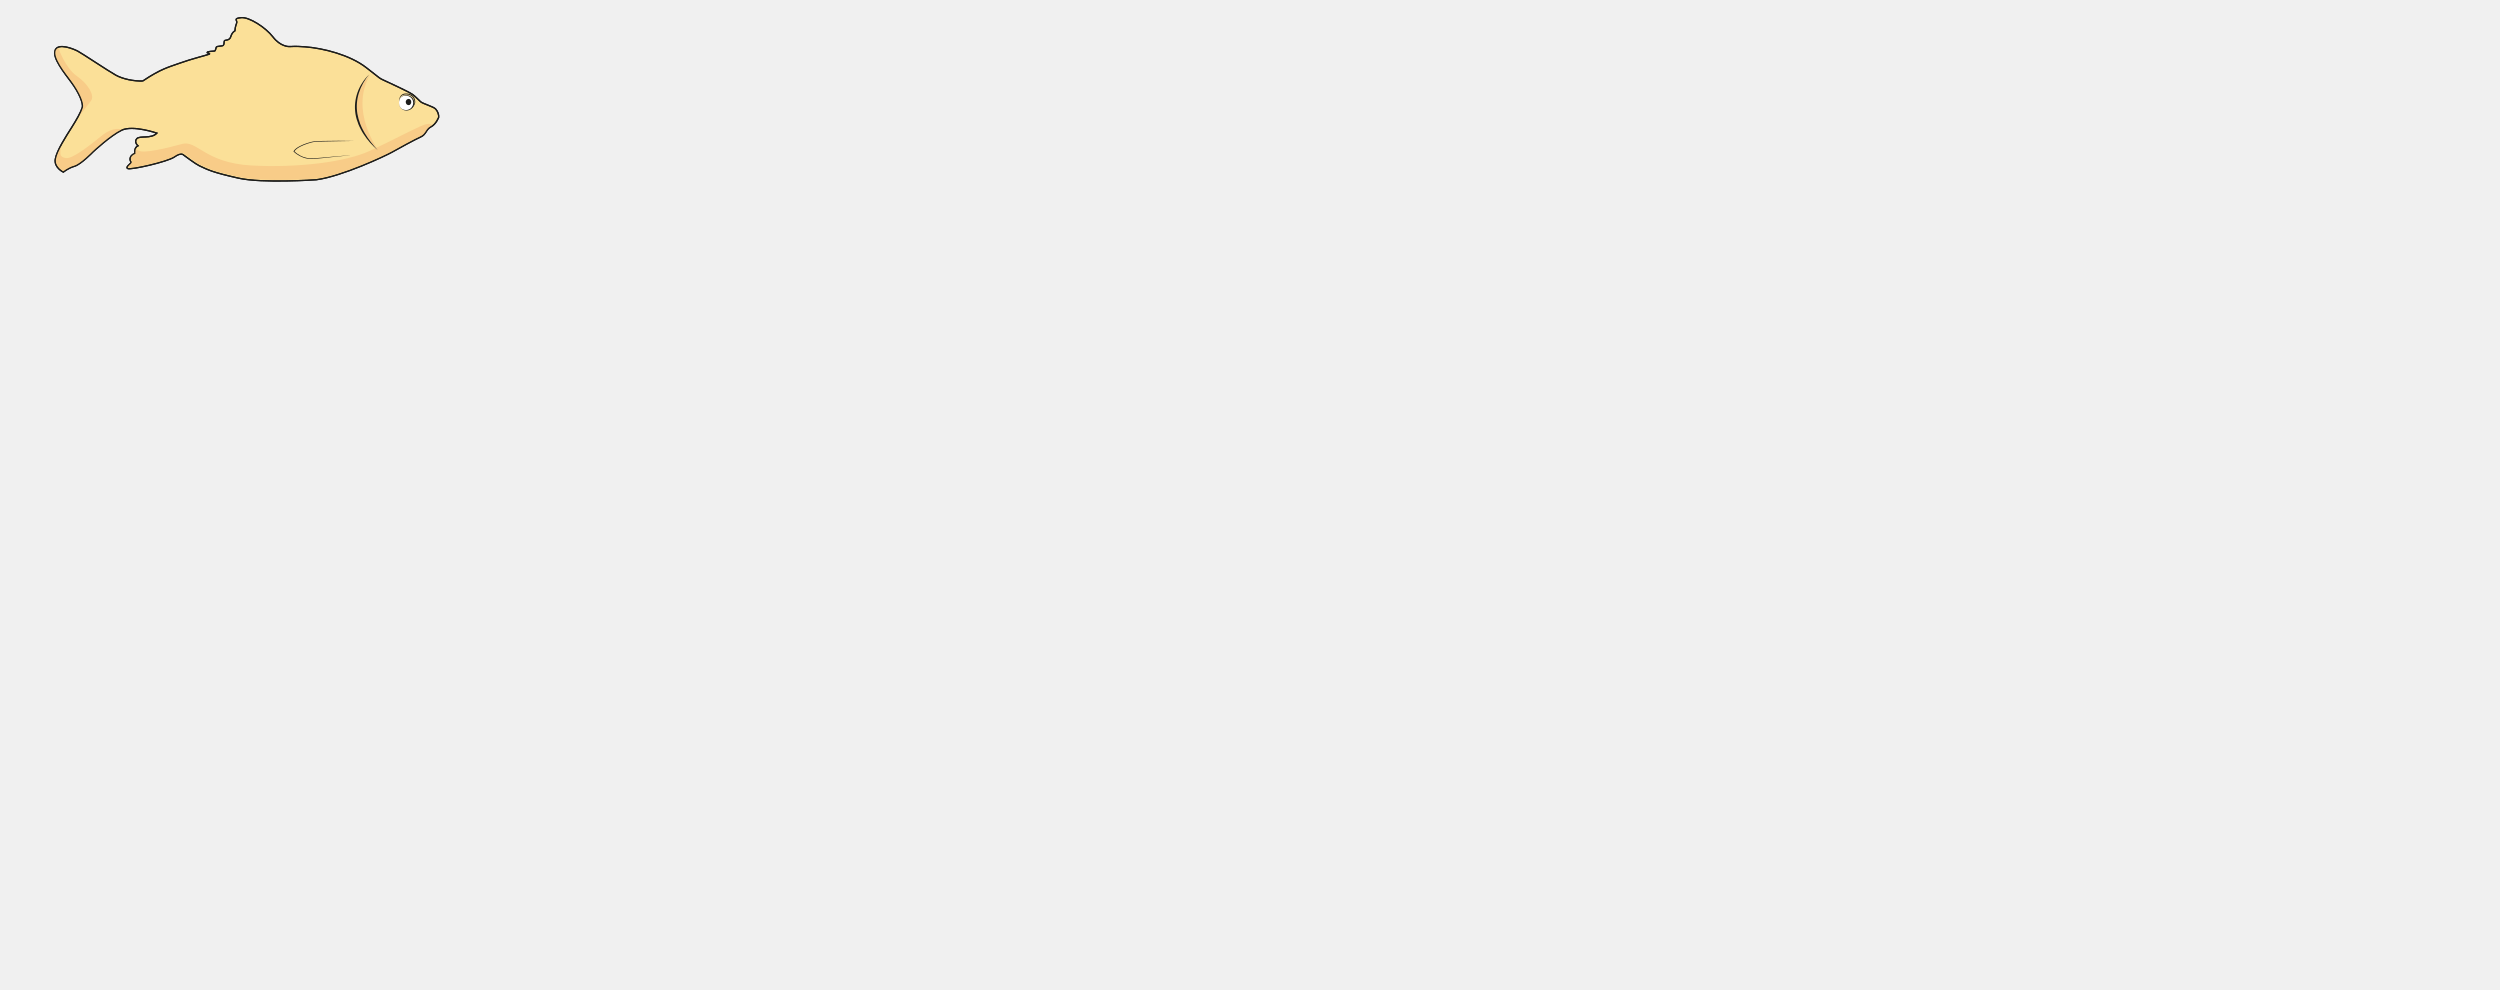
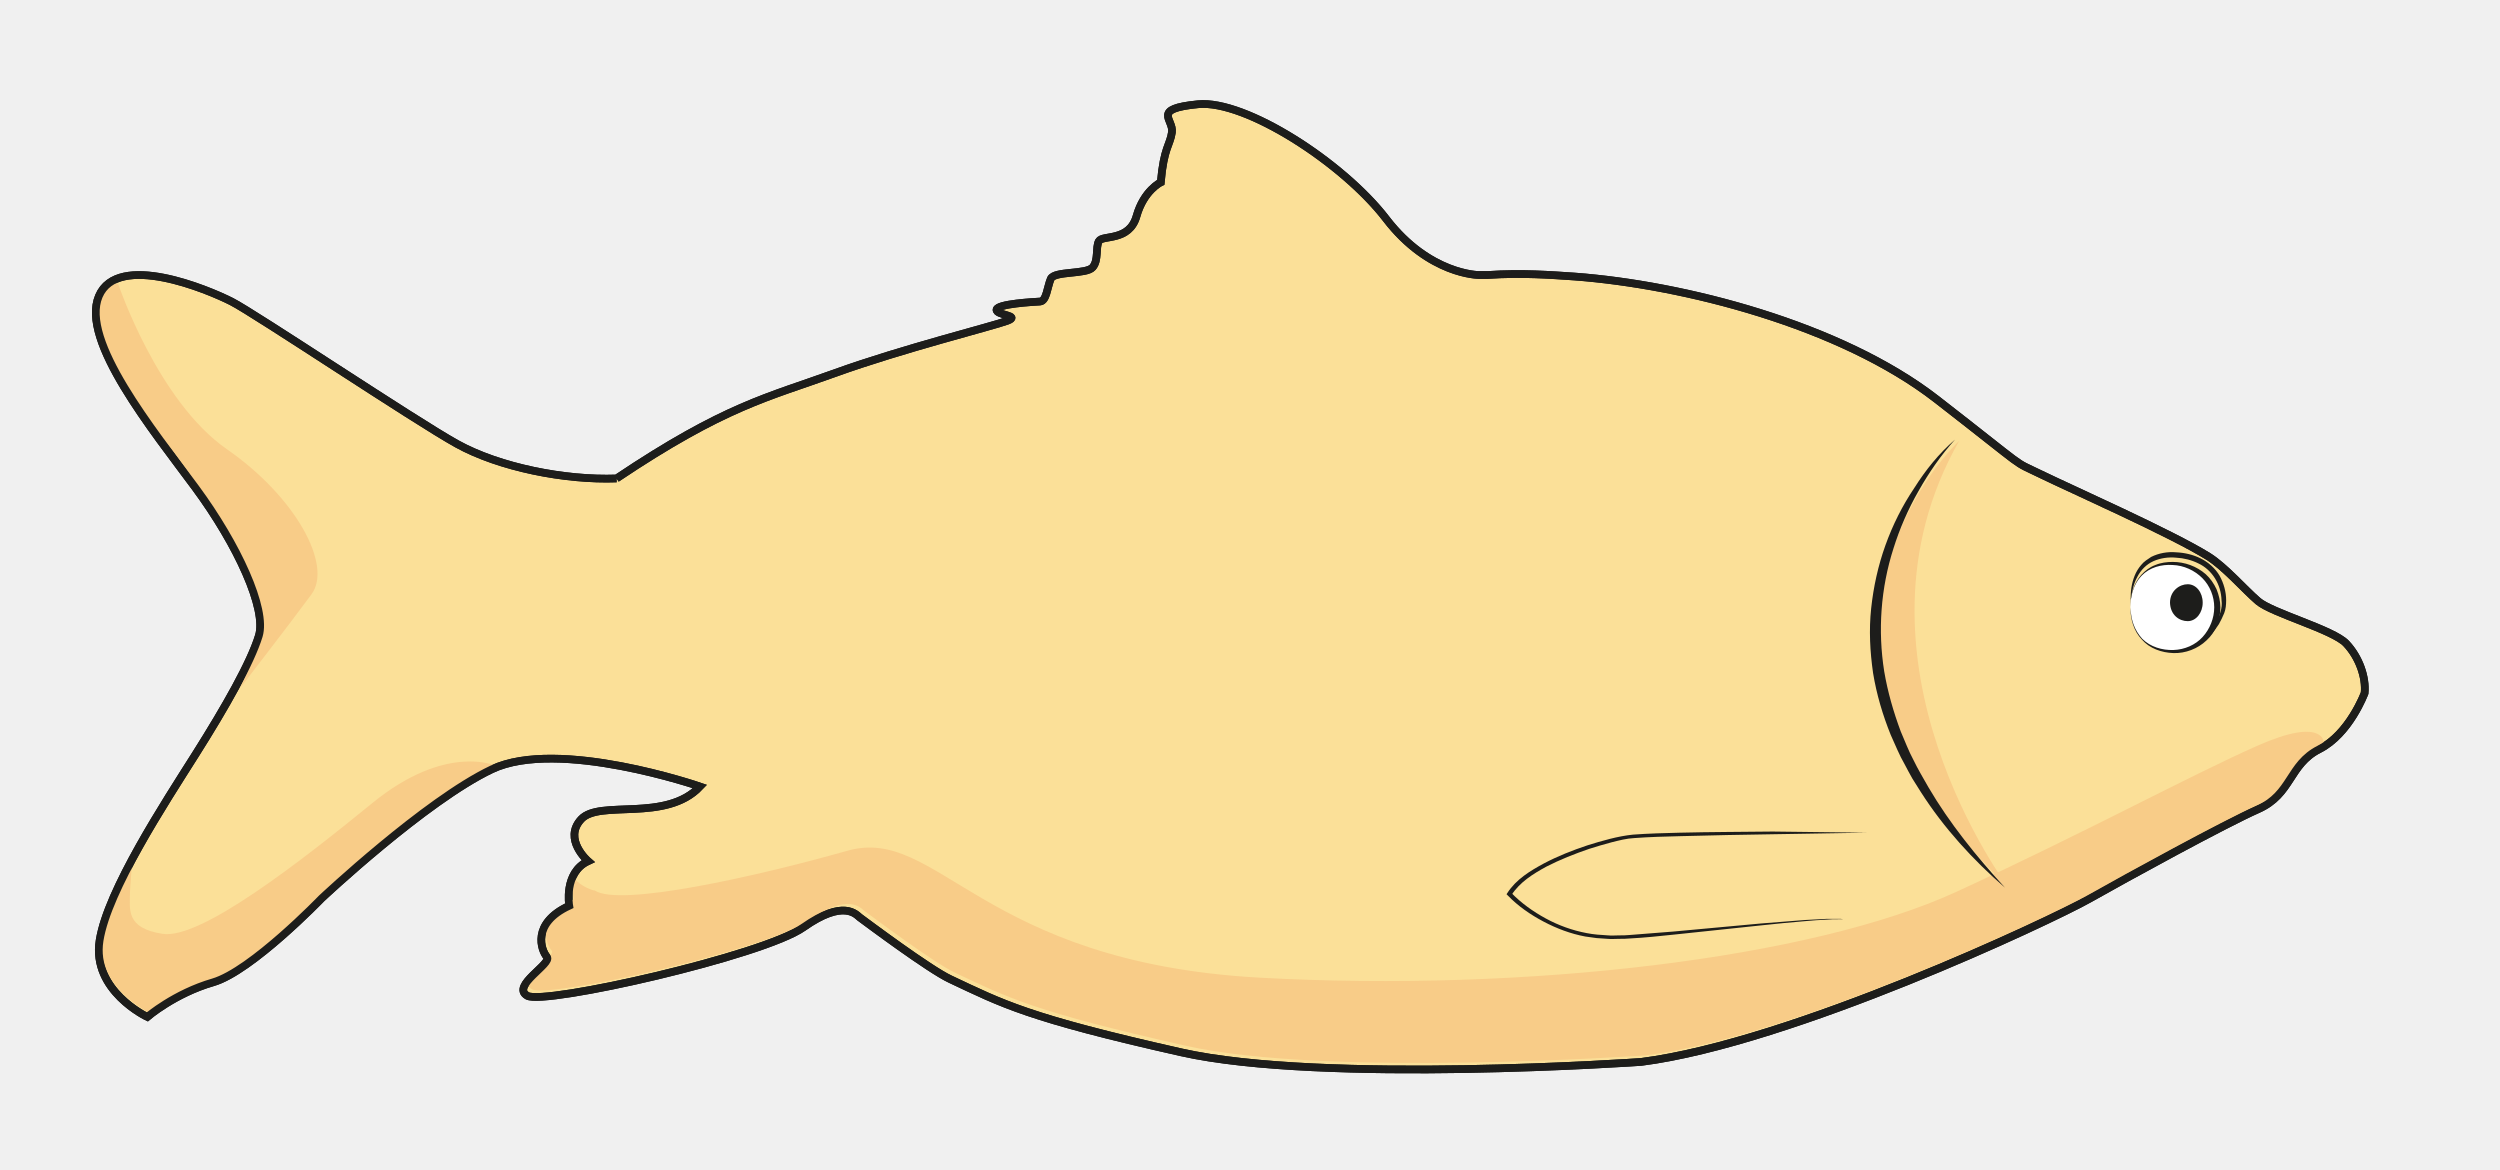
- <svg xmlns="http://www.w3.org/2000/svg" class="halacska" version="1.1" x="0px" y="0px" viewBox="0 0 650 304" style="enable-background:new 0 0 650 304" width="48pt" height="19pt" top="0pt" left="0px" transform="scale(0.2)" z-index="0" rotateX="(0deg)" rotateY="(0deg)" rotateZ="(0deg)" xml:space="preserve">
+ <svg xmlns="http://www.w3.org/2000/svg" class="halacska" version="1.1" x="0px" y="0px" viewBox="0 0 650 304" style="enable-background:new 0 0 650 304" top="0pt" left="0%" z-index="0" rotateX="(0deg)" rotateY="(0deg)" rotateZ="(0deg)" xml:space="preserve">
  <style type="text/css">
	.st6{fill:#FBE098;stroke:#1D1D1B;stroke-width:2;stroke-miterlimit:10;}
	.st7{fill:#F8CC88;}
	.st8{fill:#1D1D1B;}
	.st9{fill:none;stroke:#1D1D1B;stroke-width:2;stroke-miterlimit:10;}
	.st10{fill:#FFFFFF;}
</style>
  <g id="Hal_szín">
    <path class="st6" d="M160.3,124.4c-13.4,0.5-30.5-2.9-41.5-9s-52.5-33.9-58.6-37s-29.6-13-34.5-1.4s14.1,34.9,25.1,49.8   s18.6,31.6,16.5,38.5s-8.6,18.4-16.5,30.9S28,231.4,25.9,244.5s12.4,19.9,12.4,19.9s7.1-6.1,17.1-9s28.2-21.8,28.2-21.8   s27-25.4,44.3-33.6s54.1,4.5,54.1,4.5c-8.9,9.4-26.1,3.3-30.9,8.5s1.8,10.9,1.8,10.9c-6.4,3-4.9,11.6-4.9,11.6   c-9.9,4.6-7.3,11.6-5.8,13.3s-9.5,7.6-5.1,10.1s61.3-10.4,71.8-17.8s13.7-3.3,14.6-2.6c1.9,1.4,18.2,13.6,23.6,16.1   c13.6,6.4,20,10,60,19c36.8,8.3,119.6,2.5,119.6,2.5c39.1-5,106.6-36.8,116.5-42.4s35.1-19.4,43.9-23.3s8-11.6,15.9-15.6   s11.8-14.6,11.8-14.6c0.4-4.1-1.4-9.3-4.8-12.9s-19.3-7.9-22.9-11s-8.6-8.9-12.9-11.6c-9.6-6-35.6-17.5-43.6-21.4   s-2.1-0.1-27.1-19.5c-25-19.4-65.9-29.8-94.1-31.9c-6-0.4-13.7-1-22.6-0.4l-2.3,0c0,0-12.9,0-24.1-14.6s-36.6-31-48.9-29.8   s-6.3,3.9-6.8,7.3s-2.1,3.9-2.9,13c0,0-4.4,2.1-6.3,8.8s-8.9,4.8-9.8,6.5s0,4.9-1.6,6.8s-10,0.9-10.9,3s-1.1,5.8-2.8,5.9   s-11.1,0.6-11.3,2.1s6.5,1.5,2.8,2.9s-27.4,7.3-44.8,13.6S188.5,105.5,160.3,124.4" />
    <path class="st7" d="M149.4,228.4c-1.8-2.3-0.2,5.4-0.2,5.4c-9.9,4.6-7.3,11.6-5.8,13.3s-9.5,7.6-5.1,10.1   c4.4,2.5,61.3-10.4,71.8-17.8s13.7-3.3,14.6-2.6c1.9,1.4,18.2,13.6,23.6,16.1c13.6,6.4,20,10,60,19c36.8,8.3,119.6,2.5,119.6,2.5   c39.1-5,106.6-36.8,116.5-42.4s35.1-19.4,43.9-23.3s8-11.6,15.9-15.6c0,0,0.1-6.9-17.3,0.8s-45.9,23.1-78.3,38   c-37.7,17.3-111.7,26.1-181,22.3c-72.7-4-83.7-39.7-107.3-33c-23.7,6.7-59.3,14.7-65.7,10.3C154.6,231.7,150.9,230.5,149.4,228.4z" />
    <path class="st7" d="M509.4,114.6c0,0-54.5,50.7,13,116.5C522.4,231.1,477.1,171.3,509.4,114.6z" />
    <path class="st7" d="M33.8,231.8c0,4.5-1.3,9.5,8.5,11s35.5-18.5,54.5-34s31.8-9.8,31.8-9.8c-17.2,8.3-44.2,33.6-44.2,33.6   s-18.3,18.9-28.3,21.8s-17.1,9-17.1,9s-14.5-6.8-12.4-19.9c0.6-4,3.8-11.2,7.7-19L33.8,231.8z" />
    <path class="st7" d="M30.8,74c0,0,10.2,30.3,28.2,42.8s27.5,30.2,22,37.7s-18.5,24.3-18.5,24.3s6.3-13.8,5.3-18.6   s-0.4-6.2-12.4-27.1s-18.2-22.4-24.1-34s-8.7-19.8-5.4-23.3S30.8,74,30.8,74z" />
  </g>
  <g id="Hal_uszony">
    <g>
      <path class="st8" d="M485.4,216.5l-24.2,0.4c-8.1,0.1-16.2,0.3-24.2,0.5c-4,0.1-8.1,0.2-12.1,0.5c-2,0.1-3.9,0.6-5.9,1.1    c-1.9,0.5-3.9,1.1-5.8,1.7c-3.8,1.3-7.6,2.8-11.1,4.6c-3.5,1.9-7,4.1-9.1,7.4l-0.1-0.6c2.6,2.7,5.7,4.9,9,6.7    c3.3,1.8,6.9,3.1,10.6,3.8c0.9,0.2,1.9,0.3,2.8,0.4c0.9,0.1,1.9,0.1,2.8,0.2c0.9,0.1,1.9,0,2.8,0c0.9,0,1.9,0,2.8-0.1    c3.8-0.3,7.6-0.6,11.4-0.9l22.8-2.1c3.8-0.3,7.6-0.6,11.4-0.9c1.9-0.1,3.8-0.2,5.7-0.3c1,0,1.9,0,2.9,0c0.5,0,1,0,1.4,0.1    c0.2,0,0.5,0.1,0.7,0.1c0.2,0.1,0.5,0.1,0.6,0.3c-0.1-0.2-0.4-0.2-0.6-0.3c-0.2,0-0.5-0.1-0.7-0.1c-0.5,0-1,0-1.4,0    c-1,0-1.9,0-2.9,0.1c-1.9,0.1-3.8,0.2-5.7,0.4c-3.8,0.3-7.6,0.7-11.4,1.1l-22.7,2.4c-3.8,0.4-7.6,0.8-11.4,1    c-0.9,0.1-1.9,0.1-2.9,0.1c-1,0-1.9,0.1-2.9,0c-1-0.1-1.9-0.1-2.9-0.2c-1-0.1-1.9-0.3-2.9-0.4c-3.8-0.7-7.5-2.1-10.9-3.9    c-3.4-1.8-6.6-4-9.3-6.8l-0.3-0.3l0.2-0.3c2.3-3.6,6-5.8,9.5-7.7c3.6-1.9,7.4-3.4,11.3-4.7c1.9-0.6,3.9-1.2,5.9-1.7    c2-0.5,4-0.9,6-1.1c4.1-0.3,8.1-0.4,12.1-0.5c8.1-0.2,16.2-0.2,24.2-0.3L485.4,216.5z" />
    </g>
  </g>
  <g id="hal_kontúr">
    <path class="st9" d="M160.3,124.4c-13.4,0.5-30.5-2.9-41.5-9s-52.5-33.9-58.6-37s-29.6-13-34.5-1.4s14.1,34.9,25.1,49.8   s18.6,31.6,16.5,38.5s-8.6,18.4-16.5,30.9S28,231.4,25.9,244.5s12.4,19.9,12.4,19.9s7.1-6.1,17.1-9s28.2-21.8,28.2-21.8   s27-25.4,44.3-33.6s54.1,4.5,54.1,4.5c-8.9,9.4-26.1,3.3-30.9,8.5s1.8,10.9,1.8,10.9c-6.4,3-4.9,11.6-4.9,11.6   c-9.9,4.6-7.3,11.6-5.8,13.3s-9.5,7.6-5.1,10.1s61.3-10.4,71.8-17.8s13.7-3.3,14.6-2.6c1.9,1.4,18.2,13.6,23.6,16.1   c13.6,6.4,20,10,60,19c36.8,8.3,119.6,2.5,119.6,2.5c39.1-5,106.6-36.8,116.5-42.4s35.1-19.4,43.9-23.3s8-11.6,15.9-15.6   s11.8-14.6,11.8-14.6c0.4-4.1-1.4-9.3-4.8-12.9s-19.3-7.9-22.9-11s-8.6-8.9-12.9-11.6c-9.6-6-35.6-17.5-43.6-21.4   s-2.1-0.1-27.1-19.5c-25-19.4-65.9-29.8-94.1-31.9c-6-0.4-13.7-1-22.6-0.4l-2.3,0c0,0-12.9,0-24.1-14.6s-36.6-31-48.9-29.8   s-6.3,3.9-6.8,7.3s-2.1,3.9-2.9,13c0,0-4.4,2.1-6.3,8.8s-8.9,4.8-9.8,6.5s0,4.9-1.6,6.8s-10,0.9-10.9,3s-1.1,5.8-2.8,5.9   s-11.1,0.6-11.3,2.1s6.5,1.5,2.8,2.9s-27.4,7.3-44.8,13.6S188.5,105.5,160.3,124.4" />
    <g>
      <path class="st8" d="M508.3,114.3c-3.7,4.1-6.8,8.6-9.5,13.4c-2.7,4.7-4.9,9.8-6.5,14.9c-3.3,10.3-4.1,21.3-2.4,32    c0.9,5.3,2.4,10.5,4.3,15.6c1.1,2.5,2,5,3.3,7.4c0.6,1.2,1.2,2.4,1.9,3.6l2,3.5c5.5,9.4,12.5,18,19.9,26.1    c-8.3-7.2-15.9-15.5-21.9-24.9l-2.2-3.5c-0.7-1.2-1.3-2.4-2-3.7c-1.4-2.4-2.4-5-3.6-7.6c-2.1-5.2-3.7-10.6-4.6-16.1    c-0.8-5.6-1.1-11.2-0.5-16.8c0.6-5.6,1.8-11.1,3.7-16.4c1.9-5.3,4.4-10.3,7.5-14.9C500.6,122.3,504.1,117.9,508.3,114.3z" />
    </g>
  </g>
  <g id="Hal_szem">
    <g>
      <path class="st10" d="M553.9,157.9c0.1,7.7,5.1,11.4,11.3,11.4s11.3-5.1,11.3-11.4c0-6.3-5.1-11.2-11.3-11.4    C556.9,146.2,553.8,152.4,553.9,157.9z" />
      <path class="st8" d="M553.9,157.9c0.1,1.5,0.3,3,0.8,4.4c0.5,1.4,1.3,2.7,2.3,3.8c2.1,2.1,5.2,3,8.1,2.9c2.9-0.1,5.7-1.3,7.6-3.4    c1.9-2.1,3-4.9,3-7.7c0-2.8-1.1-5.6-3.1-7.6c-2-2-4.8-3.3-7.7-3.4c-2.9-0.2-6,0.6-8.1,2.8C554.7,151.9,553.9,155,553.9,157.9z     M553.9,157.9c-0.1-3,0.8-6.1,2.8-8.4c1-1.1,2.3-2.1,3.7-2.6c1.4-0.6,3-0.8,4.5-0.8c3.1,0,6.2,1.1,8.6,3.2    c1.2,1.1,2.1,2.4,2.8,3.9c0.6,1.5,1,3.1,1,4.7c0,1.6-0.3,3.2-0.9,4.7c-0.6,1.5-1.5,2.8-2.7,3.9c-2.3,2.2-5.5,3.4-8.6,3.3    c-3.1-0.1-6.2-1.2-8.2-3.5C554.7,164,553.9,160.9,553.9,157.9z" />
    </g>
    <path class="st8" d="M564.2,156.7c0.1,3.2,2.4,4.8,4.6,4.8c2.2,0,3.9-2.2,3.9-4.8c0-2.7-1.7-4.8-3.9-4.8   C566.7,151.9,564.2,153.6,564.2,156.7z" />
    <g>
      <path class="st8" d="M572.4,166.8c1.7-1.3,2.9-3.1,3.8-4.9c0.9-1.9,1.7-3.8,1.4-5.8c-0.1-4.1-2.4-7.9-6-9.6    c-1.8-0.9-3.8-1.4-5.8-1.5c-2-0.2-4.1,0.1-5.9,0.9c-1.8,0.8-3.3,2.3-4.2,4.1c-1,1.8-1.4,3.9-1.7,6c-0.1-2.1,0.2-4.3,1-6.3    c0.4-1,1-2,1.7-2.8c0.7-0.9,1.7-1.5,2.6-2.1c2-1,4.3-1.4,6.5-1.2c2.2,0.1,4.4,0.6,6.4,1.6c2,1,3.8,2.6,4.9,4.5    c1.1,2,1.7,4.2,1.7,6.4c0,1.1-0.1,2.3-0.5,3.3c-0.4,1-0.9,2-1.4,2.9c-0.6,0.9-1.2,1.8-2,2.6C574.2,165.6,573.4,166.3,572.4,166.8z    " />
    </g>
  </g>
</svg>
